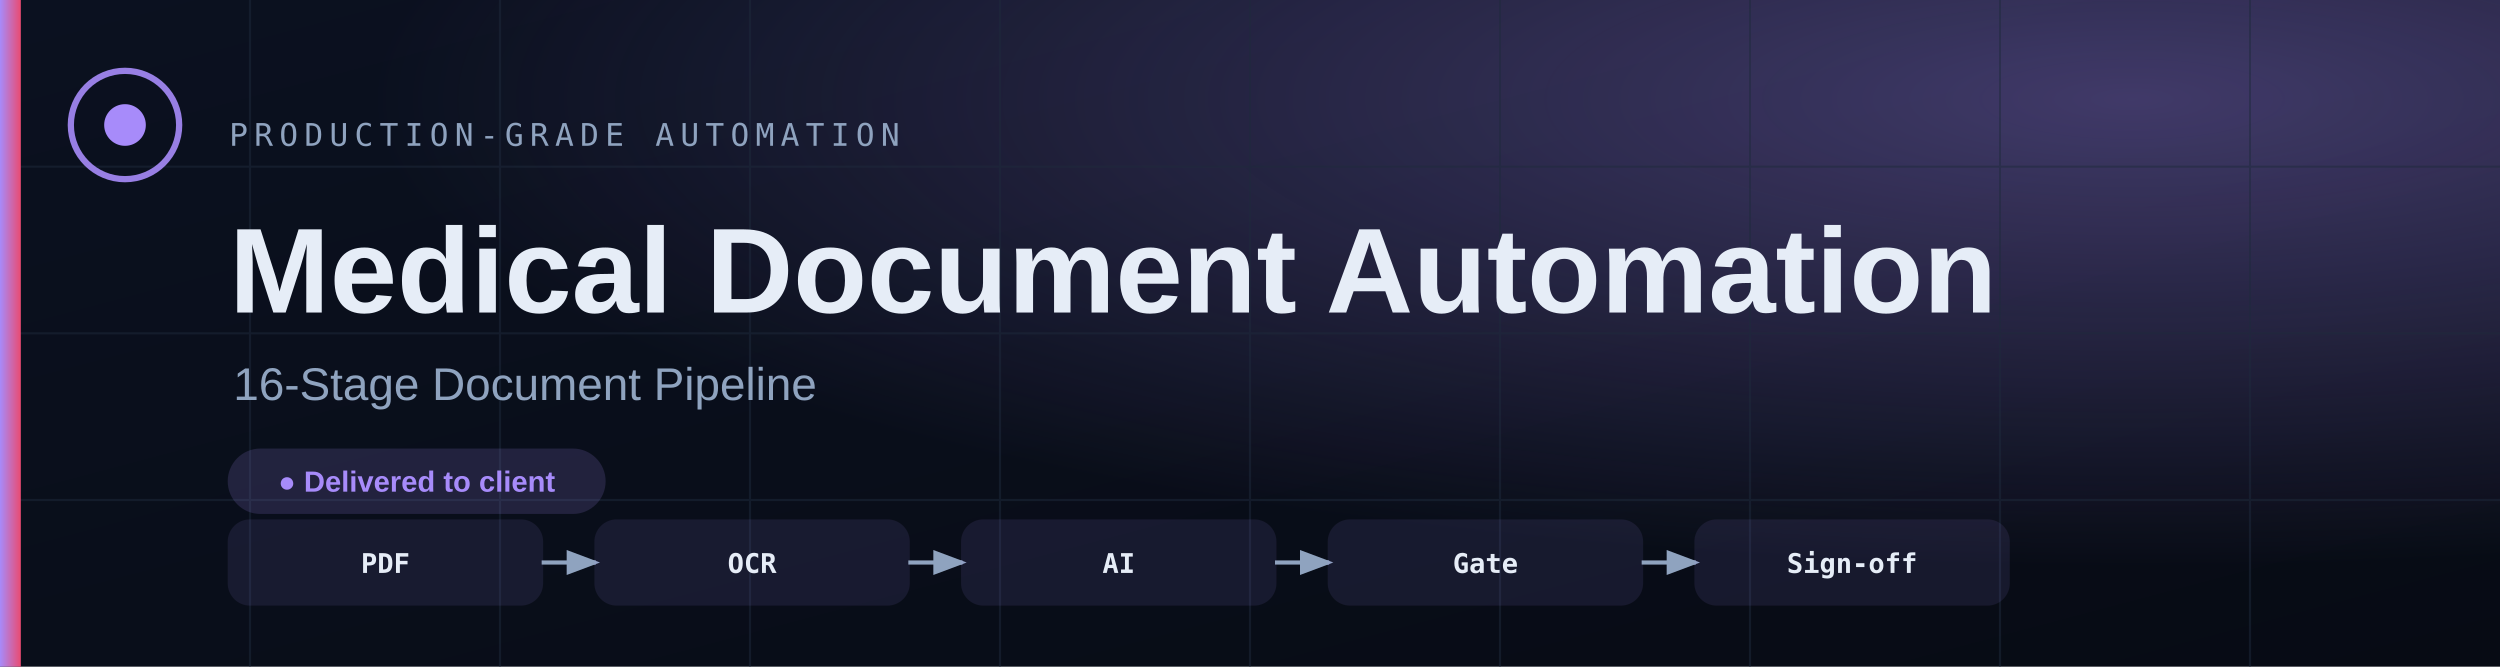
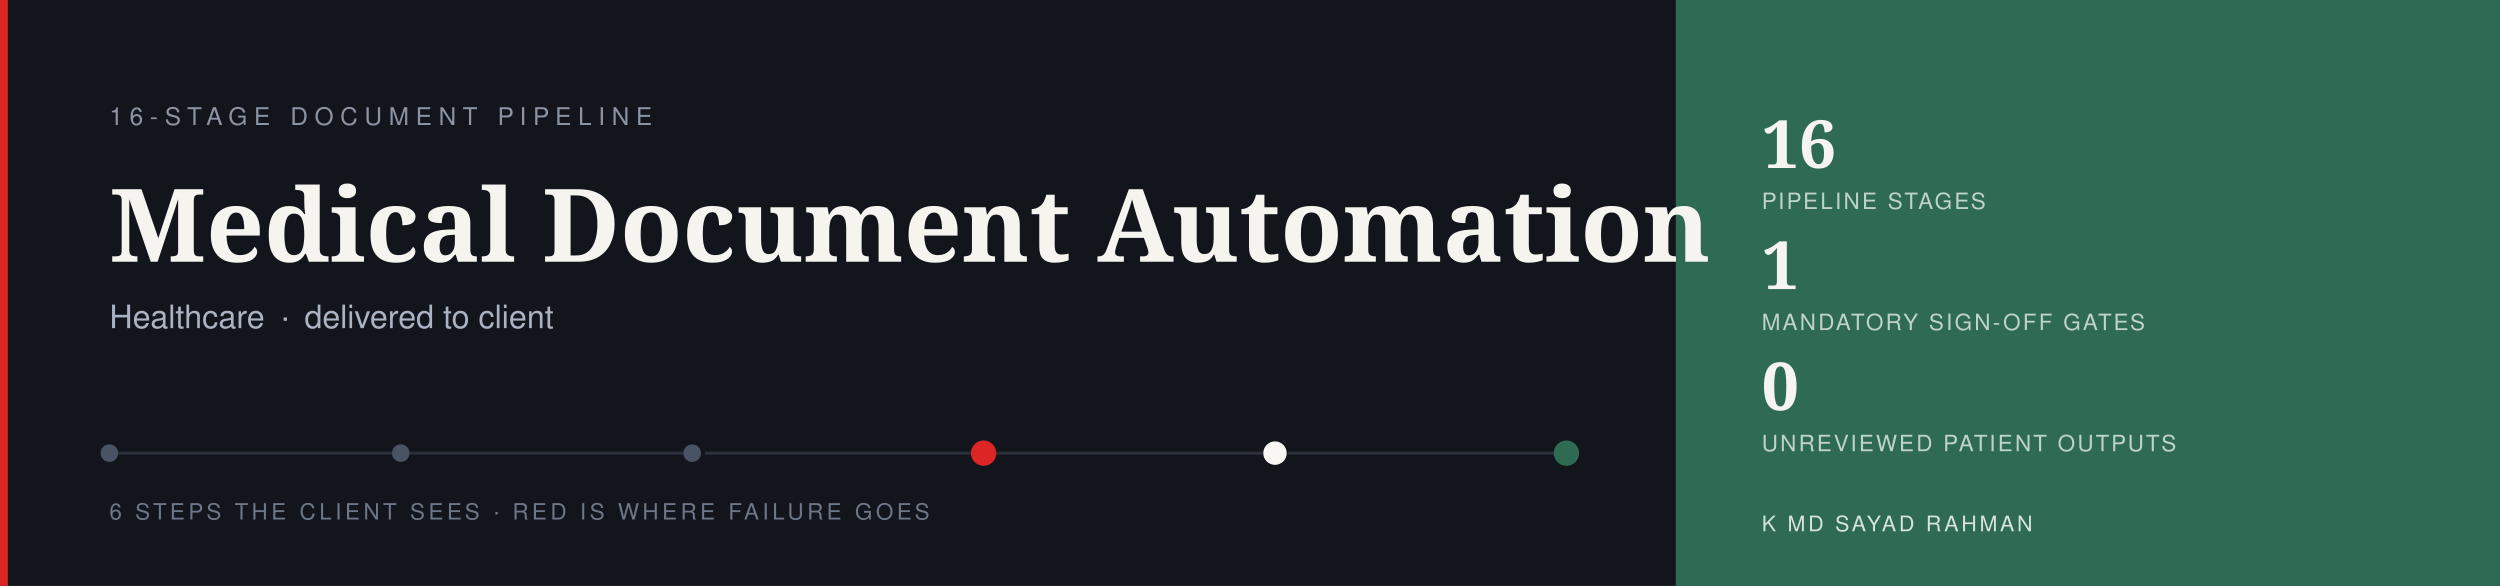
- <svg xmlns="http://www.w3.org/2000/svg" viewBox="0 0 1200 320" width="1200" height="320" role="img" aria-label="Medical Document Automation — 16-Stage Document Pipeline">
-   <defs>
-     <linearGradient id="bg" x1="0" y1="0" x2="1" y2="1">
-       <stop offset="0" stop-color="#0B1120" />
-       <stop offset="1" stop-color="#070B14" />
-     </linearGradient>
-     <radialGradient id="glow" cx="0.85" cy="0.15" r="0.7">
-       <stop offset="0" stop-color="#A78BFA" stop-opacity="0.35" />
-       <stop offset="1" stop-color="#A78BFA" stop-opacity="0" />
-     </radialGradient>
-     <linearGradient id="bar" x1="0" y1="0" x2="1" y2="0">
-       <stop offset="0" stop-color="#A78BFA" />
-       <stop offset="1" stop-color="#EA4B71" />
-     </linearGradient>
-   </defs>
-   <rect width="1200" height="320" fill="url(#bg)" />
-   <rect width="1200" height="320" fill="url(#glow)" />
-   <g stroke="#1E293B" stroke-width="1" opacity="0.5">
-     <path d="M0 80 H1200 M0 160 H1200 M0 240 H1200 M120 0 V320 M240 0 V320 M360 0 V320 M480 0 V320 M600 0 V320 M720 0 V320 M840 0 V320 M960 0 V320 M1080 0 V320" />
-   </g>
-   <rect x="0" y="0" width="10" height="320" fill="url(#bar)" />
-   <circle cx="60" cy="60" r="26" fill="none" stroke="#A78BFA" stroke-width="3" opacity="0.9" />
-   <circle cx="60" cy="60" r="10" fill="#A78BFA" />
-   <text x="110" y="70" font-family="ui-monospace,Menlo,Consolas,monospace" font-size="15" fill="#8FA3BF" letter-spacing="3">PRODUCTION-GRADE AUTOMATION</text>
-   <text x="110" y="150" font-family="Arial,Helvetica,sans-serif" font-size="58" font-weight="900" fill="#E6EDF7">Medical Document Automation</text>
-   <text x="112" y="192" font-family="Arial,Helvetica,sans-serif" font-size="22" fill="#8FA3BF">16-Stage Document Pipeline</text>
-   <rect x="110" y="216" width="180" height="30" rx="15" fill="#A78BFA" opacity="0.16" stroke="#A78BFA" stroke-width="1.4" />
-   <text x="200" y="236" text-anchor="middle" font-family="Arial,Helvetica,sans-serif" font-size="14" font-weight="700" fill="#A78BFA">● Delivered to client</text>
-   <g font-family="ui-monospace,Menlo,Consolas,monospace" font-size="13">
-     <defs>
-       <marker id="arr" markerWidth="9" markerHeight="9" refX="7" refY="3" orient="auto">
-         <path d="M0,0 L8,3 L0,6 Z" fill="#8FA3BF" />
-       </marker>
-     </defs>
-     <rect x="110" y="250" width="150" height="40" rx="10" fill="#A78BFA" opacity="0.10" stroke="#A78BFA" stroke-width="1.4" />
-     <text x="185.0" y="275" text-anchor="middle" fill="#E6EDF7" font-weight="700">PDF</text>
-     <path d="M260 270 H286" stroke="#8FA3BF" stroke-width="2" marker-end="url(#arr)" />
-     <rect x="286" y="250" width="150" height="40" rx="10" fill="#A78BFA" opacity="0.10" stroke="#A78BFA" stroke-width="1.4" />
-     <text x="361.0" y="275" text-anchor="middle" fill="#E6EDF7" font-weight="700">OCR</text>
-     <path d="M436 270 H462" stroke="#8FA3BF" stroke-width="2" marker-end="url(#arr)" />
-     <rect x="462" y="250" width="150" height="40" rx="10" fill="#A78BFA" opacity="0.10" stroke="#A78BFA" stroke-width="1.4" />
-     <text x="537.0" y="275" text-anchor="middle" fill="#E6EDF7" font-weight="700">AI</text>
-     <path d="M612 270 H638" stroke="#8FA3BF" stroke-width="2" marker-end="url(#arr)" />
-     <rect x="638" y="250" width="150" height="40" rx="10" fill="#A78BFA" opacity="0.10" stroke="#A78BFA" stroke-width="1.4" />
-     <text x="713.0" y="275" text-anchor="middle" fill="#E6EDF7" font-weight="700">Gate</text>
-     <path d="M788 270 H814" stroke="#8FA3BF" stroke-width="2" marker-end="url(#arr)" />
-     <rect x="814" y="250" width="150" height="40" rx="10" fill="#A78BFA" opacity="0.10" stroke="#A78BFA" stroke-width="1.4" />
-     <text x="889.0" y="275" text-anchor="middle" fill="#E6EDF7" font-weight="700">Sign-off</text>
-   </g>
+ <svg xmlns="http://www.w3.org/2000/svg" width="1280" height="300" viewBox="0 0 1280 300" role="img" aria-label="Medical Document Automation — 16-stage document pipeline">
+   <rect width="1280" height="300" fill="#12151B" />
+   <rect x="858" y="0" width="422" height="300" fill="#2F6B52" />
+   <rect x="0" y="0" width="4" height="300" fill="#DC2626" />
+   <text x="56" y="64" font-family="Helvetica,Arial,sans-serif" font-size="12.5" letter-spacing="3.4" fill="#8A94A3">16-STAGE DOCUMENT PIPELINE</text>
+   <text x="56" y="134" font-family="Georgia,serif" font-size="52" font-weight="700" fill="#F5F4EF">Medical Document Automation</text>
+   <text x="56" y="168" font-family="Helvetica,Arial,sans-serif" font-size="16.5" fill="#A9B3C1">Healthcare  ·  delivered to client</text>
+   <line x1="60.5" y1="232" x2="200.7" y2="232" stroke="#2B313C" stroke-width="1.5" />
+   <line x1="209.7" y1="232" x2="349.9" y2="232" stroke="#2B313C" stroke-width="1.5" />
+   <line x1="360.9" y1="232" x2="497.1" y2="232" stroke="#2B313C" stroke-width="1.5" />
+   <line x1="509.6" y1="232" x2="646.8" y2="232" stroke="#2B313C" stroke-width="1.5" />
+   <line x1="659.3" y1="232" x2="795.5" y2="232" stroke="#2B313C" stroke-width="1.5" />
+   <circle cx="56.0" cy="232" r="4.5" fill="#4A5364" />
+   <circle cx="205.2" cy="232" r="4.5" fill="#4A5364" />
+   <circle cx="354.4" cy="232" r="4.5" fill="#4A5364" />
+   <circle cx="503.6" cy="232" r="6.5" fill="#DC2626" />
+   <circle cx="652.8" cy="232" r="6.0" fill="#F8F7F3" />
+   <circle cx="802.0" cy="232" r="6.5" fill="#2F6B52" />
+   <text x="56" y="266" font-family="Helvetica,Arial,sans-serif" font-size="11.5" letter-spacing="1.8" fill="#6C7787">6 STEPS THE CLIENT SEES · RED IS WHERE FAILURE GOES</text>
+   <text x="902" y="86" font-family="Georgia,serif" font-size="34" font-weight="700" fill="#F5F4EF">16</text>
+   <text x="902" y="107" font-family="Helvetica,Arial,sans-serif" font-size="11.5" letter-spacing="1.15" fill="#BFD3C6">PIPELINE STAGES</text>
+   <text x="902" y="148" font-family="Georgia,serif" font-size="34" font-weight="700" fill="#F5F4EF">1</text>
+   <text x="902" y="169" font-family="Helvetica,Arial,sans-serif" font-size="11.5" letter-spacing="1.15" fill="#BFD3C6">MANDATORY SIGN-OFF GATES</text>
+   <text x="902" y="210" font-family="Georgia,serif" font-size="34" font-weight="700" fill="#F5F4EF">0</text>
+   <text x="902" y="231" font-family="Helvetica,Arial,sans-serif" font-size="11.5" letter-spacing="1.15" fill="#BFD3C6">UNREVIEWED PATIENT OUTPUTS</text>
+   <text x="902" y="272" font-family="Helvetica,Arial,sans-serif" font-size="11" letter-spacing="1.4" fill="#D6E4DA">K MD SAYAD RAHMAN</text>
</svg>
